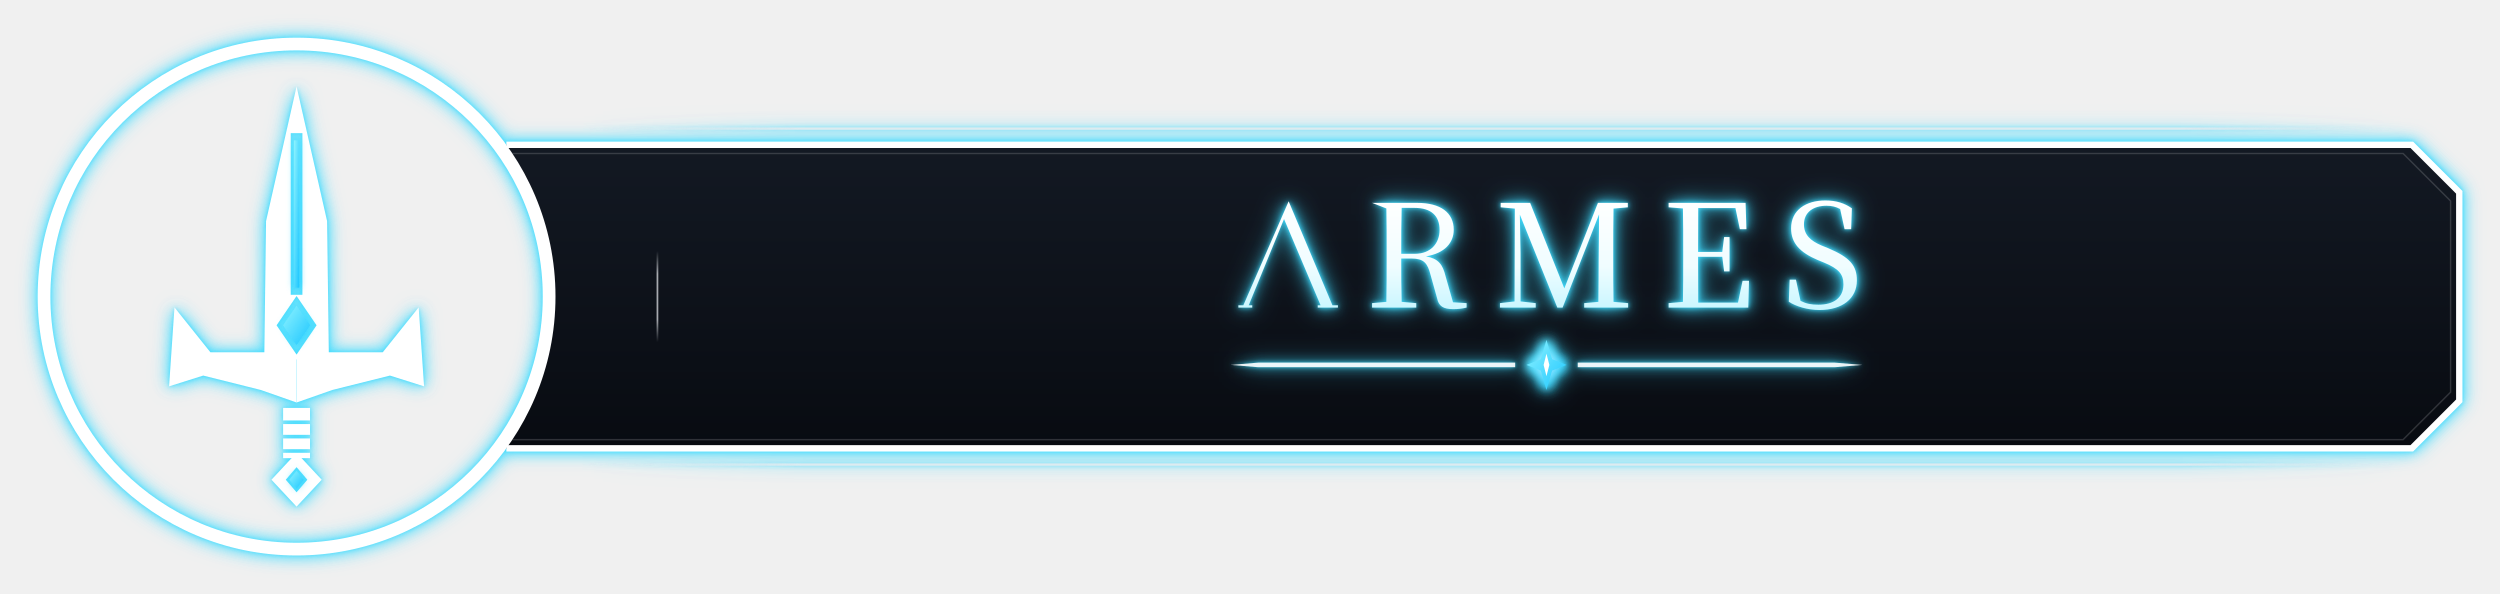
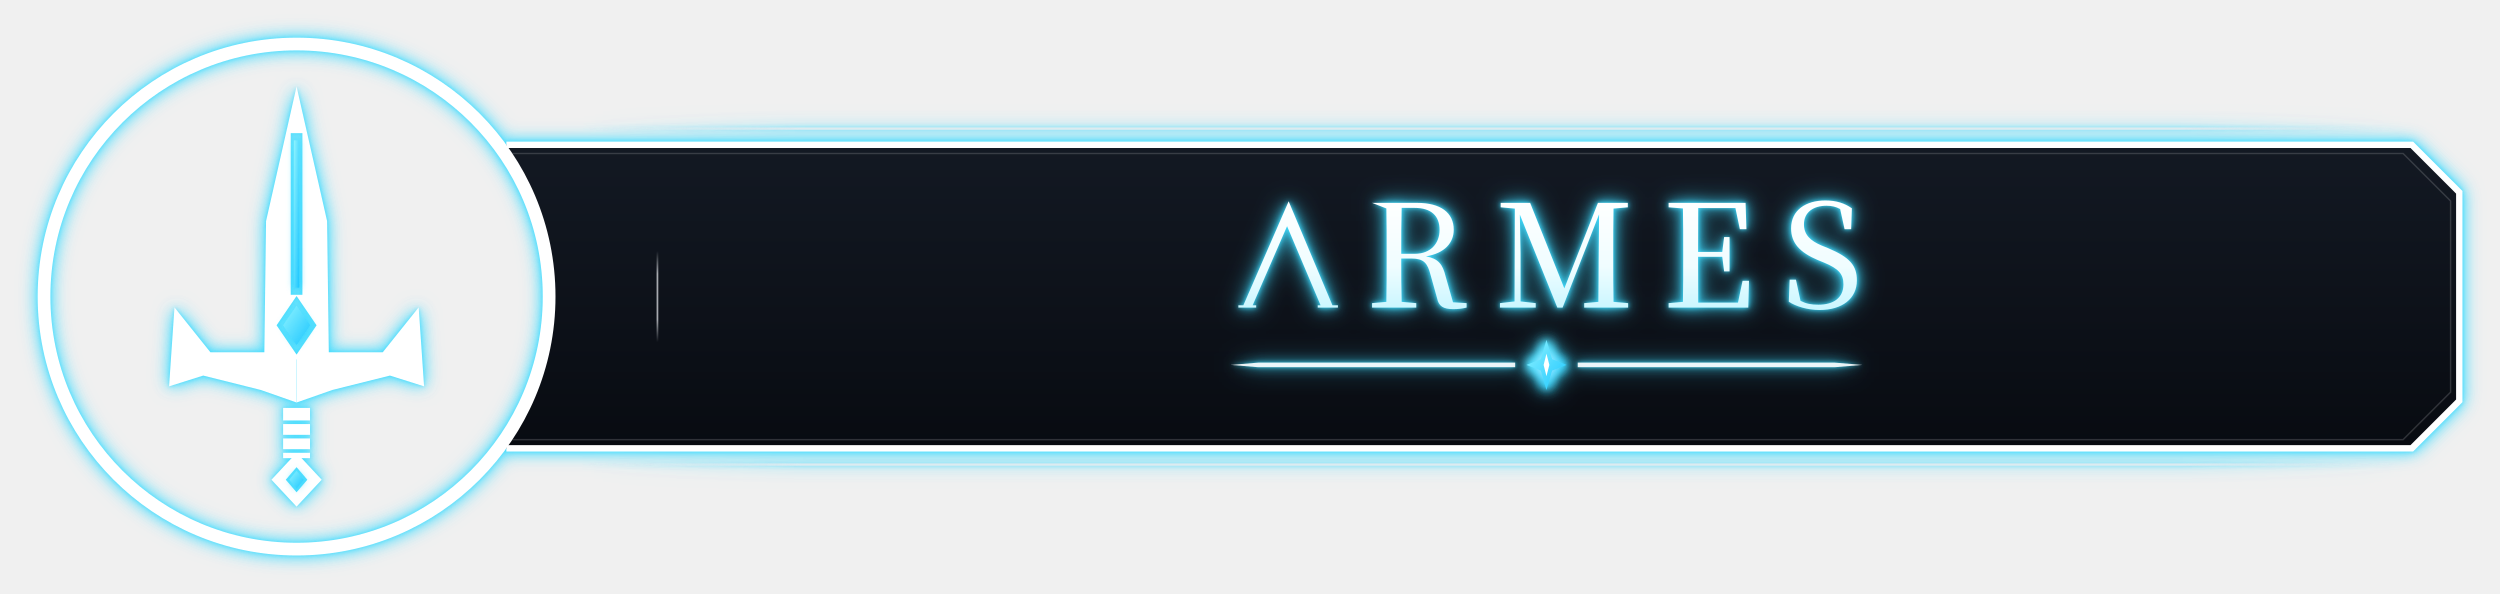
<svg xmlns="http://www.w3.org/2000/svg" viewBox="0 0 4316 1024" role="img" aria-labelledby="fa-selecteur-bouton-armes-selectionne-title fa-selecteur-bouton-armes-selectionne-desc">
  <defs>
    <linearGradient id="fa-selecteur-bouton-armes-selectionne-silver" x1="0" y1="0" x2="1" y2="1">
      <stop offset="0" stop-color="#ffffff" />
      <stop offset="0.55" stop-color="#ffffff" />
      <stop offset="1" stop-color="#ffffff" />
    </linearGradient>
    <linearGradient id="fa-selecteur-bouton-armes-selectionne-silverText" x1="0" y1="0" x2="0" y2="1">
      <stop offset="0" stop-color="#ffffff" />
      <stop offset="0.6" stop-color="#f0fdff" />
      <stop offset="1" stop-color="#c9f6ff" />
    </linearGradient>
    <linearGradient id="fa-selecteur-bouton-armes-selectionne-cyanL" x1="0" y1="0" x2="1" y2="1">
      <stop offset="0" stop-color="#8ff3ff" />
      <stop offset="1" stop-color="#1cc6ff" />
    </linearGradient>
    <linearGradient id="fa-selecteur-bouton-armes-selectionne-cyanR" x1="0" y1="0" x2="1" y2="1">
      <stop offset="0" stop-color="#00aef5" />
      <stop offset="1" stop-color="#0078d0" />
    </linearGradient>
    <filter id="fa-selecteur-bouton-armes-selectionne-glow" x="-150%" y="-30%" width="400%" height="160%">
      <feGaussianBlur stdDeviation="9" result="b" />
      <feMerge>
        <feMergeNode in="b" />
        <feMergeNode in="b" />
        <feMergeNode in="SourceGraphic" />
      </feMerge>
    </filter>
    <filter id="fa-selecteur-bouton-armes-selectionne-glowSoft" x="-50%" y="-50%" width="200%" height="200%">
      <feGaussianBlur stdDeviation="4" result="b" />
      <feMerge>
        <feMergeNode in="b" />
        <feMergeNode in="SourceGraphic" />
      </feMerge>
    </filter>
    <linearGradient id="fa-selecteur-bouton-armes-selectionne-plateFill" x1="0" y1="0" x2="0" y2="1">
      <stop offset="0" stop-color="#131923" />
      <stop offset="1" stop-color="#080b11" />
    </linearGradient>
    <linearGradient id="fa-selecteur-bouton-armes-selectionne-fadeH" x1="0" y1="0" x2="1" y2="0">
      <stop offset="0" stop-color="#e8ebef" stop-opacity="0" />
      <stop offset="0.12" stop-color="#e8ebef" stop-opacity="0.85" />
      <stop offset="0.88" stop-color="#e8ebef" stop-opacity="0.85" />
      <stop offset="1" stop-color="#e8ebef" stop-opacity="0" />
    </linearGradient>
    <linearGradient id="fa-selecteur-bouton-armes-selectionne-fadeV" x1="0" y1="0" x2="0" y2="1">
      <stop offset="0" stop-color="#e8ebef" stop-opacity="0" />
      <stop offset="0.25" stop-color="#e8ebef" stop-opacity="0.7" />
      <stop offset="0.75" stop-color="#e8ebef" stop-opacity="0.7" />
      <stop offset="1" stop-color="#e8ebef" stop-opacity="0" />
    </linearGradient>
    <filter id="fa-selecteur-bouton-armes-selectionne-glowStar" x="-100%" y="-100%" width="300%" height="300%">
      <feGaussianBlur stdDeviation="9" result="b" />
      <feMerge>
        <feMergeNode in="b" />
        <feMergeNode in="b" />
        <feMergeNode in="SourceGraphic" />
      </feMerge>
    </filter>
    <filter id="fa-selecteur-bouton-armes-selectionne-haloLogo" filterUnits="userSpaceOnUse" x="0" y="0" width="4316" height="1024" color-interpolation-filters="sRGB">
      <feGaussianBlur in="SourceAlpha" stdDeviation="4" result="b0" />
      <feFlood flood-color="#3fdcff" flood-opacity="0.9" />
      <feComposite in2="b0" operator="in" result="h0" />
      <feGaussianBlur in="SourceAlpha" stdDeviation="12" result="b1" />
      <feFlood flood-color="#3fdcff" flood-opacity="0.85" />
      <feComposite in2="b1" operator="in" result="h1" />
      <feGaussianBlur in="SourceAlpha" stdDeviation="17" result="b2" />
      <feFlood flood-color="#3fdcff" flood-opacity="0.7" />
      <feComposite in2="b2" operator="in" result="h2" />
      <feMerge>
        <feMergeNode in="h2" />
        <feMergeNode in="h1" />
        <feMergeNode in="h0" />
        <feMergeNode in="SourceGraphic" />
      </feMerge>
    </filter>
    <filter id="fa-selecteur-bouton-armes-selectionne-haloTexte" filterUnits="userSpaceOnUse" x="0" y="0" width="4316" height="1024" color-interpolation-filters="sRGB">
      <feGaussianBlur in="SourceAlpha" stdDeviation="4" result="b0" />
      <feFlood flood-color="#3fdcff" flood-opacity="1.0" />
      <feComposite in2="b0" operator="in" result="h0" />
      <feGaussianBlur in="SourceAlpha" stdDeviation="10" result="b1" />
      <feFlood flood-color="#3fdcff" flood-opacity="0.95" />
      <feComposite in2="b1" operator="in" result="h1" />
      <feGaussianBlur in="SourceAlpha" stdDeviation="20" result="b2" />
      <feFlood flood-color="#3fdcff" flood-opacity="0.85" />
      <feComposite in2="b2" operator="in" result="h2" />
      <feMerge>
        <feMergeNode in="h2" />
        <feMergeNode in="h1" />
        <feMergeNode in="h0" />
        <feMergeNode in="SourceGraphic" />
      </feMerge>
    </filter>
    <mask id="fa-selecteur-bouton-armes-selectionne-mSwOnly" maskUnits="userSpaceOnUse" x="-400" y="-300" width="1800" height="1800">
      <rect x="-2000" y="-2000" width="5000" height="5000" fill="#fff" />
      <rect x="-6.5" y="52" width="13" height="180" fill="#000" />
      <path d="M 0 244 L 15 266 L 0 288 L -15 266 Z" fill="#000" stroke="#000" stroke-width="12" stroke-linejoin="miter" />
      <path d="M -20 374 L 20 374 M -20 390 L 20 390 M -20 406 L 20 406" stroke="#000" stroke-width="4" fill="none" />
      <path d="M 0 424 L 12 438 L 0 452 L -12 438 Z" fill="#000" />
    </mask>
  </defs>
  <g filter="url(#fa-selecteur-bouton-armes-selectionne-haloLogo)">
    <g shape-rendering="geometricPrecision">
      <rect x="1010" y="220" width="3134" height="4" fill="url(#fa-selecteur-bouton-armes-selectionne-fadeH)" />
      <rect x="1010" y="800" width="3134" height="4" fill="url(#fa-selecteur-bouton-armes-selectionne-fadeH)" />
      <path d="M 874.2 250.0 L 4163.7 250.0 L 4245.7 332.0 L 4245.7 692.0 L 4163.7 774.0 L 874.2 774.0 L 865.5 774.0 A 440 440 0 0 0 865.5 250.0 Z" fill="url(#fa-selecteur-bouton-armes-selectionne-plateFill)" />
      <path d="M 884.6 265.0 L 4148.7 265.0 L 4230.7 347.0 L 4230.7 677.0 L 4148.7 759.0 L 884.6 759.0" fill="none" stroke="#ffffff" stroke-opacity="0.16" stroke-width="2.5" stroke-linejoin="miter" />
      <path d="M 874.2 250.0 L 4163.7 250.0 L 4245.7 332.0 L 4245.7 692.0 L 4163.7 774.0 L 874.2 774.0" fill="none" stroke="url(#fa-selecteur-bouton-armes-selectionne-silver)" stroke-width="11" stroke-linejoin="miter" stroke-linecap="butt" />
      <rect x="1133.5" y="433.4" width="3" height="157.2" fill="url(#fa-selecteur-bouton-armes-selectionne-fadeV)" />
    </g>
    <g shape-rendering="geometricPrecision">
      <circle cx="512" cy="512" r="436" fill="none" stroke="url(#fa-selecteur-bouton-armes-selectionne-silver)" stroke-width="22" />
      <g transform="translate(512 512) scale(1.0) translate(-512 -512)">
        <g transform="translate(512 149.3) scale(1.55)">
          <g mask="url(#fa-selecteur-bouton-armes-selectionne-mSwOnly)">
            <path d="M 0 0 L 34 150 L 36 304 L -36 304 L -34 150 Z" fill="url(#fa-selecteur-bouton-armes-selectionne-silver)" />
            <path d="M 0 296 L 96 296 L 136 246 L 142 334 L 104 322 L 40 338 L 0 352 Z" fill="url(#fa-selecteur-bouton-armes-selectionne-silver)" />
            <path d="M 0 296 L -96 296 L -136 246 L -142 334 L -104 322 L -40 338 L 0 352 Z" fill="url(#fa-selecteur-bouton-armes-selectionne-silver)" />
            <path d="M -15 358 L 15 358 L 15 414 L -15 414 Z" fill="url(#fa-selecteur-bouton-armes-selectionne-silver)" />
            <path d="M 0 408 L 28 438 L 0 468 L -28 438 Z" fill="url(#fa-selecteur-bouton-armes-selectionne-silver)" />
          </g>
          <g filter="url(#fa-selecteur-bouton-armes-selectionne-glowSoft)">
            <rect x="-3" y="60" width="6" height="164" fill="url(#fa-selecteur-bouton-armes-selectionne-cyanL)" />
            <path d="M 0 244 L 15 266 L 0 288 L -15 266 Z" transform="translate(0 0)" fill="url(#fa-selecteur-bouton-armes-selectionne-cyanL)" />
            <path d="M 0 428 L 8 438 L 0 448 L -8 438 Z" fill="url(#fa-selecteur-bouton-armes-selectionne-cyanL)" />
          </g>
        </g>
      </g>
    </g>
  </g>
  <g filter="url(#fa-selecteur-bouton-armes-selectionne-haloTexte)">
    <g>
-       <path d="M 2224.72 347.54 L 2300.32 527.05 L 2309.78 527.05 L 2309.78 531.00 L 2274.96 531.00 L 2274.96 527.05 L 2279.88 527.05 L 2216.77 378.14 L 2155.78 527.05 L 2161.88 527.05 L 2161.88 531.00 L 2137.93 531.00 L 2137.93 527.05 L 2146.54 527.05 Z M 2368.73 357.91 M 2393.42 359.89 C 2393.92 384.58 2393.92 409.27 2393.92 434.21 V 447.30 C 2393.92 471.99 2393.92 496.93 2393.42 521.12 L 2368.73 523.35 V 531.00 H 2445.03 V 523.35 L 2419.84 521.12 C 2419.10 496.93 2419.10 472.48 2419.10 446.31 H 2436.63 C 2458.12 446.31 2464.53 454.21 2469.72 474.70 L 2481.08 515.20 C 2483.79 528.53 2491.70 533.72 2509.23 533.72 C 2518.86 533.72 2525.52 532.48 2531.94 531.00 V 523.35 L 2508.49 521.86 L 2495.65 476.93 C 2490.71 456.68 2483.30 446.31 2461.82 442.60 C 2494.66 437.17 2509.72 418.65 2509.72 396.68 C 2509.72 367.05 2487.00 350.26 2446.76 350.26 H 2368.73 Z M 2419.84 358.90 H 2442.07 C 2471.20 358.90 2485.28 372.98 2485.28 396.93 C 2485.28 419.89 2470.21 438.16 2442.56 438.16 H 2419.10 C 2419.10 408.28 2419.10 383.35 2419.84 358.90 Z M 2759.16 531.00 H 2810.77 V 523.35 L 2785.58 521.12 C 2785.09 496.93 2785.09 471.99 2785.09 447.30 V 434.21 C 2785.09 409.27 2785.09 384.58 2785.58 360.14 L 2810.28 357.91 V 350.26 H 2758.67 L 2700.65 497.91 L 2641.63 350.26 H 2590.77 V 357.91 L 2615.21 360.14 L 2614.72 520.38 L 2589.53 523.35 V 531.00 H 2651.26 V 523.35 L 2625.09 520.38 V 437.42 L 2623.86 370.51 L 2688.55 531.00 H 2697.68 L 2760.65 370.01 L 2759.91 450.51 C 2759.66 472.23 2759.91 496.43 2759.41 521.12 L 2734.97 523.35 V 531.00 Z M 3003.67 395.69 H 3015.03 L 3013.55 350.26 H 2880.71 V 357.91 L 2905.40 359.89 C 2905.89 384.58 2905.89 409.27 2905.89 434.21 V 447.30 C 2905.89 471.99 2905.89 496.93 2905.40 521.12 L 2880.71 523.35 V 531.00 H 3018.24 L 3019.47 484.83 H 3008.36 L 3000.46 522.36 H 2931.82 C 2931.57 497.42 2931.57 472.23 2931.57 443.35 H 2973.30 L 2976.51 468.53 H 2985.89 V 409.27 H 2976.51 L 2973.30 434.95 H 2931.57 C 2931.57 408.28 2931.57 383.35 2931.82 359.15 H 2996.02 Z M 3141.26 535.20 C 3180.52 535.20 3205.71 515.44 3205.71 484.09 C 3205.71 458.41 3193.61 444.33 3156.32 428.53 L 3144.72 423.84 C 3125.71 415.69 3114.35 405.57 3114.35 387.30 C 3114.35 366.31 3130.65 355.20 3153.36 355.20 C 3162.50 355.20 3169.41 356.93 3176.82 360.88 L 3184.47 395.69 H 3195.83 L 3197.07 359.64 C 3184.72 351.00 3170.40 346.06 3151.39 346.06 C 3117.81 346.06 3092.13 362.60 3092.13 394.21 C 3092.13 420.14 3107.93 435.94 3137.81 448.78 L 3148.67 453.22 C 3174.35 463.84 3182.50 473.22 3182.50 491.00 C 3182.50 513.96 3165.71 526.06 3139.29 526.06 C 3126.94 526.06 3118.05 524.33 3108.42 519.40 L 3100.52 482.85 H 3089.66 L 3088.18 520.88 C 3100.52 529.02 3120.77 535.20 3141.26 535.20 Z" fill="url(#fa-selecteur-bouton-armes-selectionne-silverText)" />
+       <path d="M 2224.72 347.54 L 2300.31 527.05 L 2309.77 527.05 L 2309.77 531.00 L 2274.96 531.00 L 2274.96 527.05 L 2279.87 527.05 L 2222.01 390.50 L 2162.56 527.05 L 2168.65 527.05 L 2168.65 531.00 L 2137.94 531.00 L 2137.94 527.05 L 2146.56 527.05 Z M 2368.73 357.91 M 2393.42 359.89 C 2393.92 384.58 2393.92 409.27 2393.92 434.21 V 447.30 C 2393.92 471.99 2393.92 496.93 2393.42 521.12 L 2368.73 523.35 V 531.00 H 2445.03 V 523.35 L 2419.84 521.12 C 2419.10 496.93 2419.10 472.48 2419.10 446.31 H 2436.63 C 2458.12 446.31 2464.53 454.21 2469.72 474.70 L 2481.08 515.20 C 2483.79 528.53 2491.70 533.72 2509.23 533.72 C 2518.86 533.72 2525.52 532.48 2531.94 531.00 V 523.35 L 2508.49 521.86 L 2495.65 476.93 C 2490.71 456.68 2483.30 446.31 2461.82 442.60 C 2494.66 437.17 2509.72 418.65 2509.72 396.68 C 2509.72 367.05 2487.00 350.26 2446.76 350.26 H 2368.73 Z M 2419.84 358.90 H 2442.07 C 2471.20 358.90 2485.28 372.98 2485.28 396.93 C 2485.28 419.89 2470.21 438.16 2442.56 438.16 H 2419.10 C 2419.10 408.28 2419.10 383.35 2419.84 358.90 Z M 2759.16 531.00 H 2810.77 V 523.35 L 2785.58 521.12 C 2785.09 496.93 2785.09 471.99 2785.09 447.30 V 434.21 C 2785.09 409.27 2785.09 384.58 2785.58 360.14 L 2810.28 357.91 V 350.26 H 2758.67 L 2700.65 497.91 L 2641.63 350.26 H 2590.77 V 357.91 L 2615.21 360.14 L 2614.72 520.38 L 2589.53 523.35 V 531.00 H 2651.26 V 523.35 L 2625.09 520.38 V 437.42 L 2623.86 370.51 L 2688.55 531.00 H 2697.68 L 2760.65 370.01 L 2759.91 450.51 C 2759.66 472.23 2759.91 496.43 2759.41 521.12 L 2734.97 523.35 V 531.00 Z M 3003.67 395.69 H 3015.03 L 3013.55 350.26 H 2880.71 V 357.91 L 2905.40 359.89 C 2905.89 384.58 2905.89 409.27 2905.89 434.21 V 447.30 C 2905.89 471.99 2905.89 496.93 2905.40 521.12 L 2880.71 523.35 V 531.00 H 3018.24 L 3019.47 484.83 H 3008.36 L 3000.46 522.36 H 2931.82 C 2931.57 497.42 2931.57 472.23 2931.57 443.35 H 2973.30 L 2976.51 468.53 H 2985.89 V 409.27 H 2976.51 L 2973.30 434.95 H 2931.57 C 2931.57 408.28 2931.57 383.35 2931.82 359.15 H 2996.02 Z M 3141.26 535.20 C 3180.52 535.20 3205.71 515.44 3205.71 484.09 C 3205.71 458.41 3193.61 444.33 3156.32 428.53 L 3144.72 423.84 C 3125.71 415.69 3114.35 405.57 3114.35 387.30 C 3114.35 366.31 3130.65 355.20 3153.36 355.20 C 3162.50 355.20 3169.41 356.93 3176.82 360.88 L 3184.47 395.69 H 3195.83 L 3197.07 359.64 C 3184.72 351.00 3170.40 346.06 3151.39 346.06 C 3117.81 346.06 3092.13 362.60 3092.13 394.21 C 3092.13 420.14 3107.93 435.94 3137.81 448.78 L 3148.67 453.22 C 3174.35 463.84 3182.50 473.22 3182.50 491.00 C 3182.50 513.96 3165.71 526.06 3139.29 526.06 C 3126.94 526.06 3118.05 524.33 3108.42 519.40 L 3100.52 482.85 H 3089.66 L 3088.18 520.88 C 3100.52 529.02 3120.77 535.20 3141.26 535.20 Z" fill="url(#fa-selecteur-bouton-armes-selectionne-silverText)" />
      <path d="M 2124.6 630.0 L 2172.1 626.04 L 2615.8 626.04 L 2615.8 633.96 L 2172.1 633.96 Z M 3215.1 630.0 L 3167.6 626.04 L 2723.8 626.04 L 2723.8 633.96 L 3167.6 633.96 Z" fill="url(#fa-selecteur-bouton-armes-selectionne-silver)" opacity="0.9" />
      <g filter="url(#fa-selecteur-bouton-armes-selectionne-glowStar)">
        <path d="M 2669.8 586.8 L 2679.7 620.1 L 2704.4 630.0 L 2679.7 639.9 L 2669.8 673.2 L 2659.9 639.9 L 2635.3 630.0 L 2659.9 620.1 Z" fill="url(#fa-selecteur-bouton-armes-selectionne-cyanL)" />
        <path d="M 2669.8 610.6 L 2674.8 630.0 L 2669.8 649.4 L 2664.9 630.0 Z" fill="#ffffff" />
      </g>
    </g>
  </g>
</svg>
